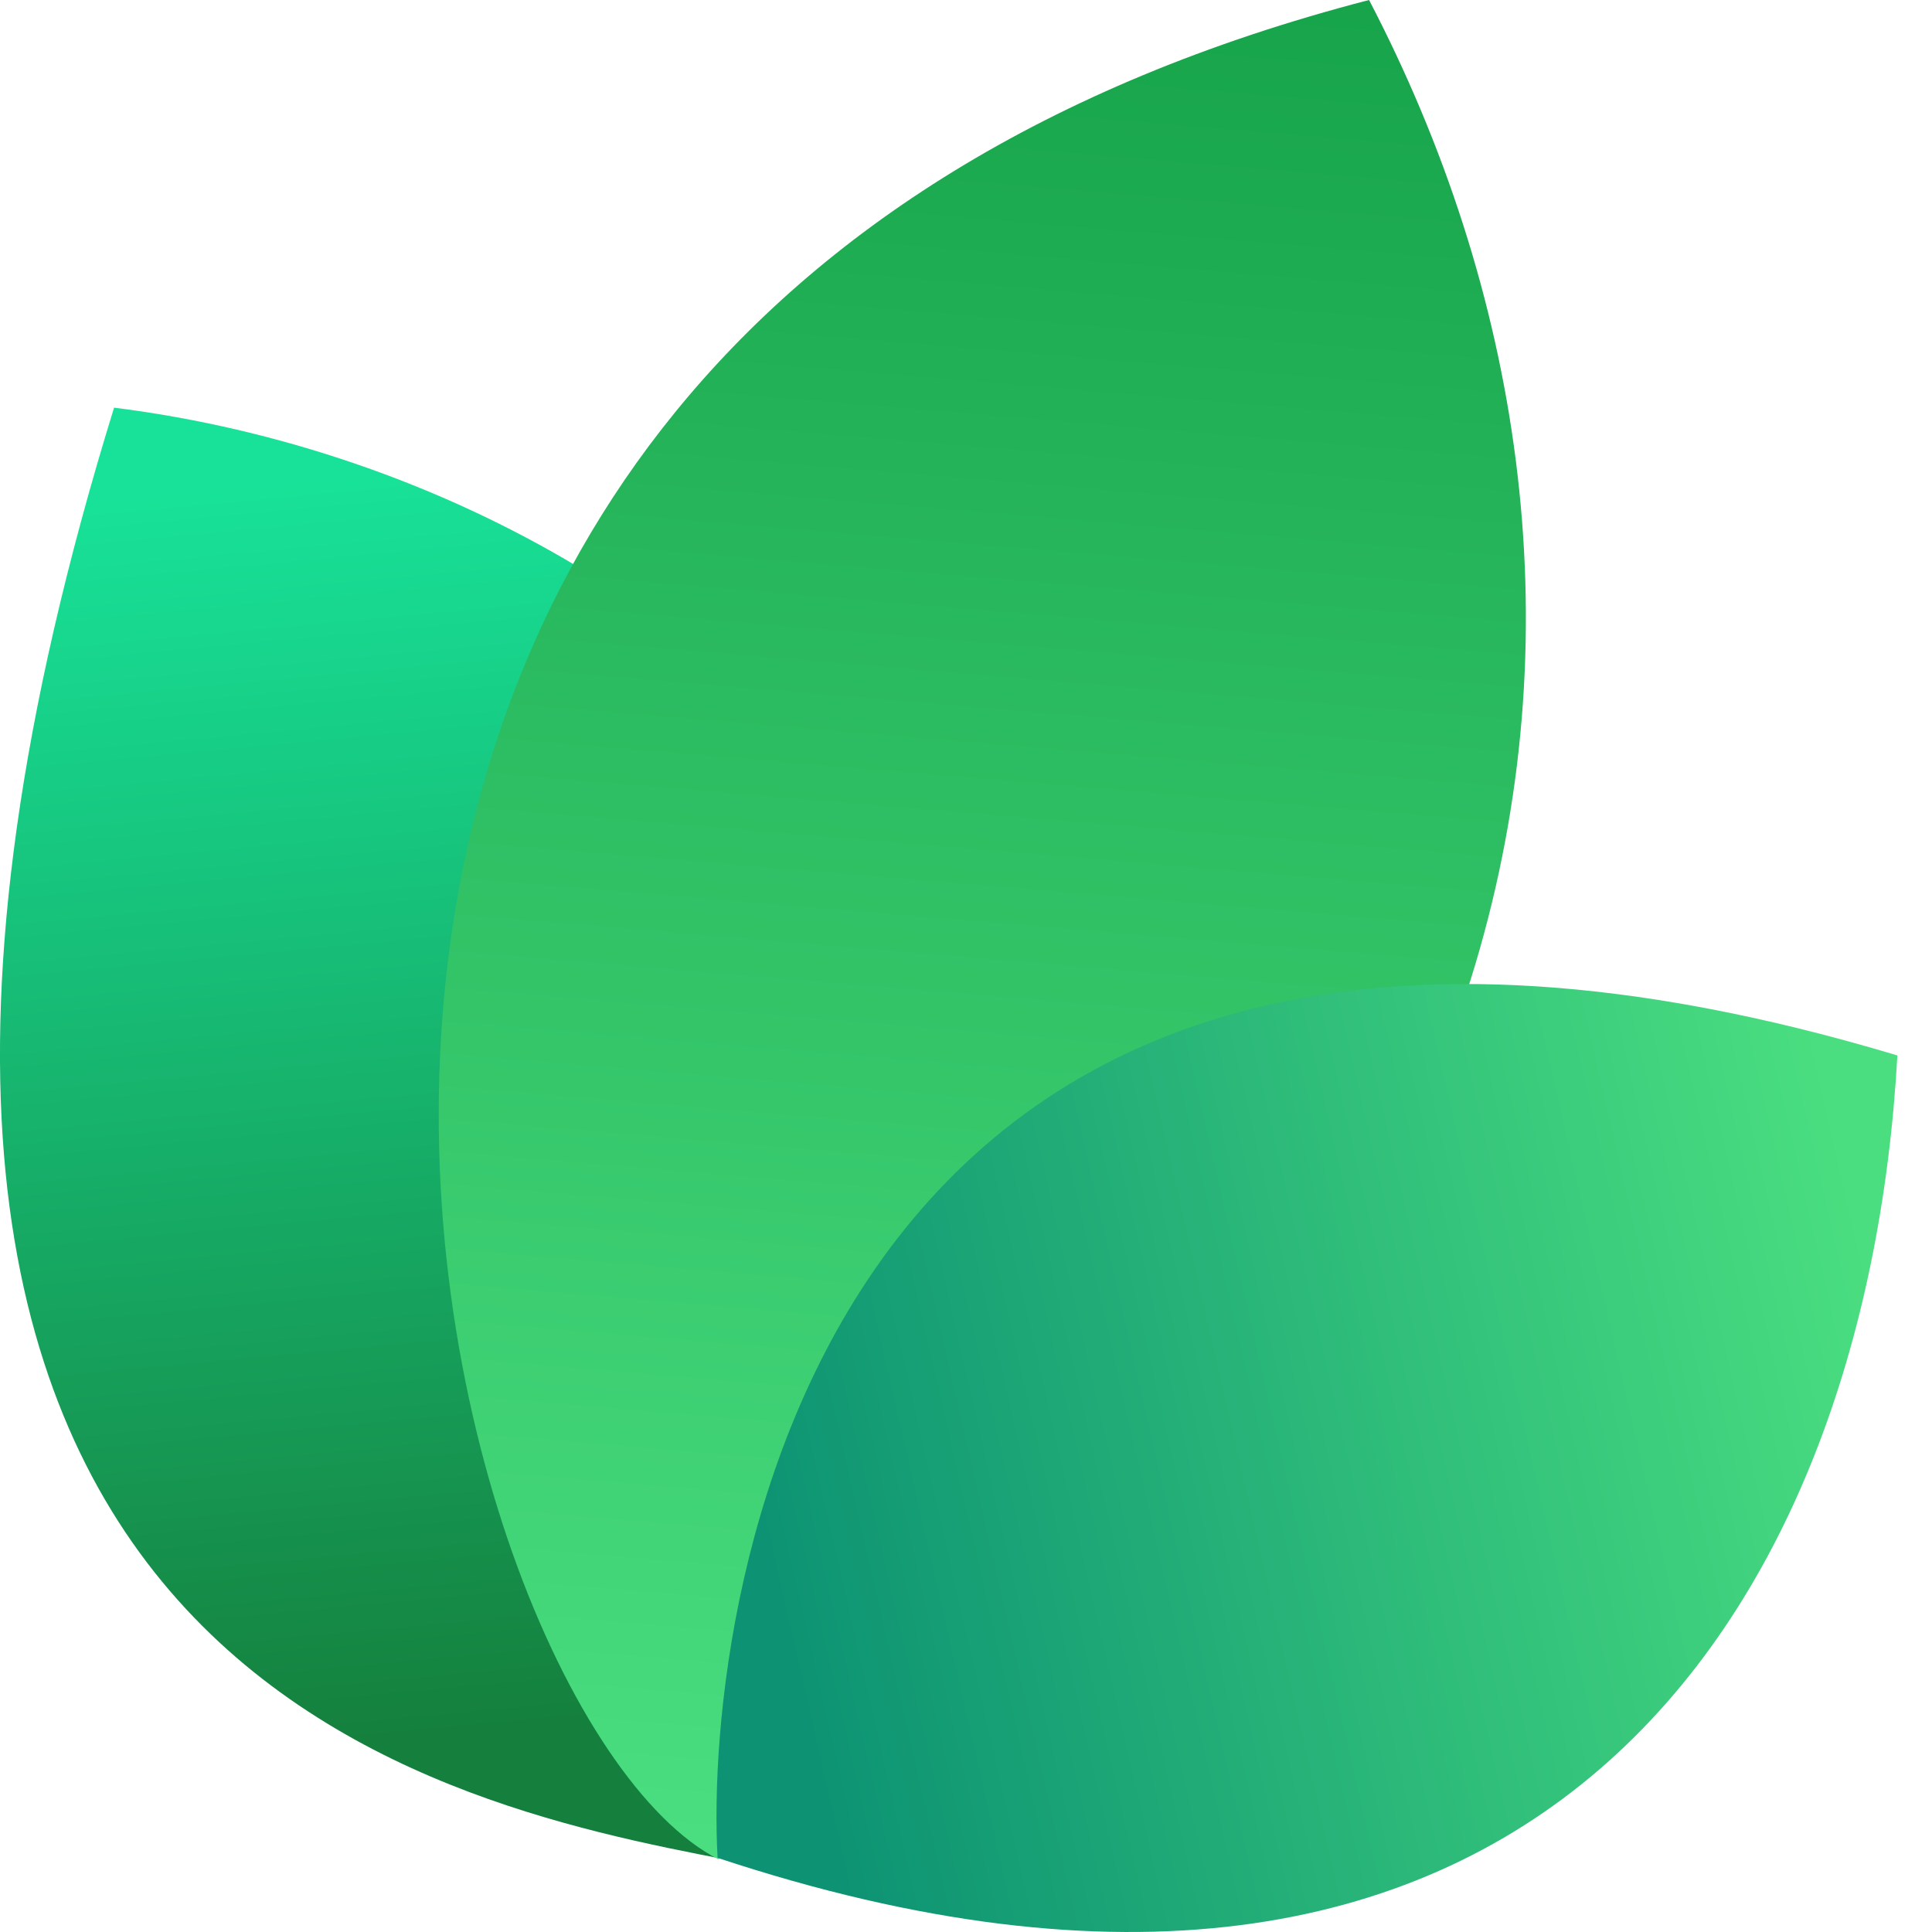
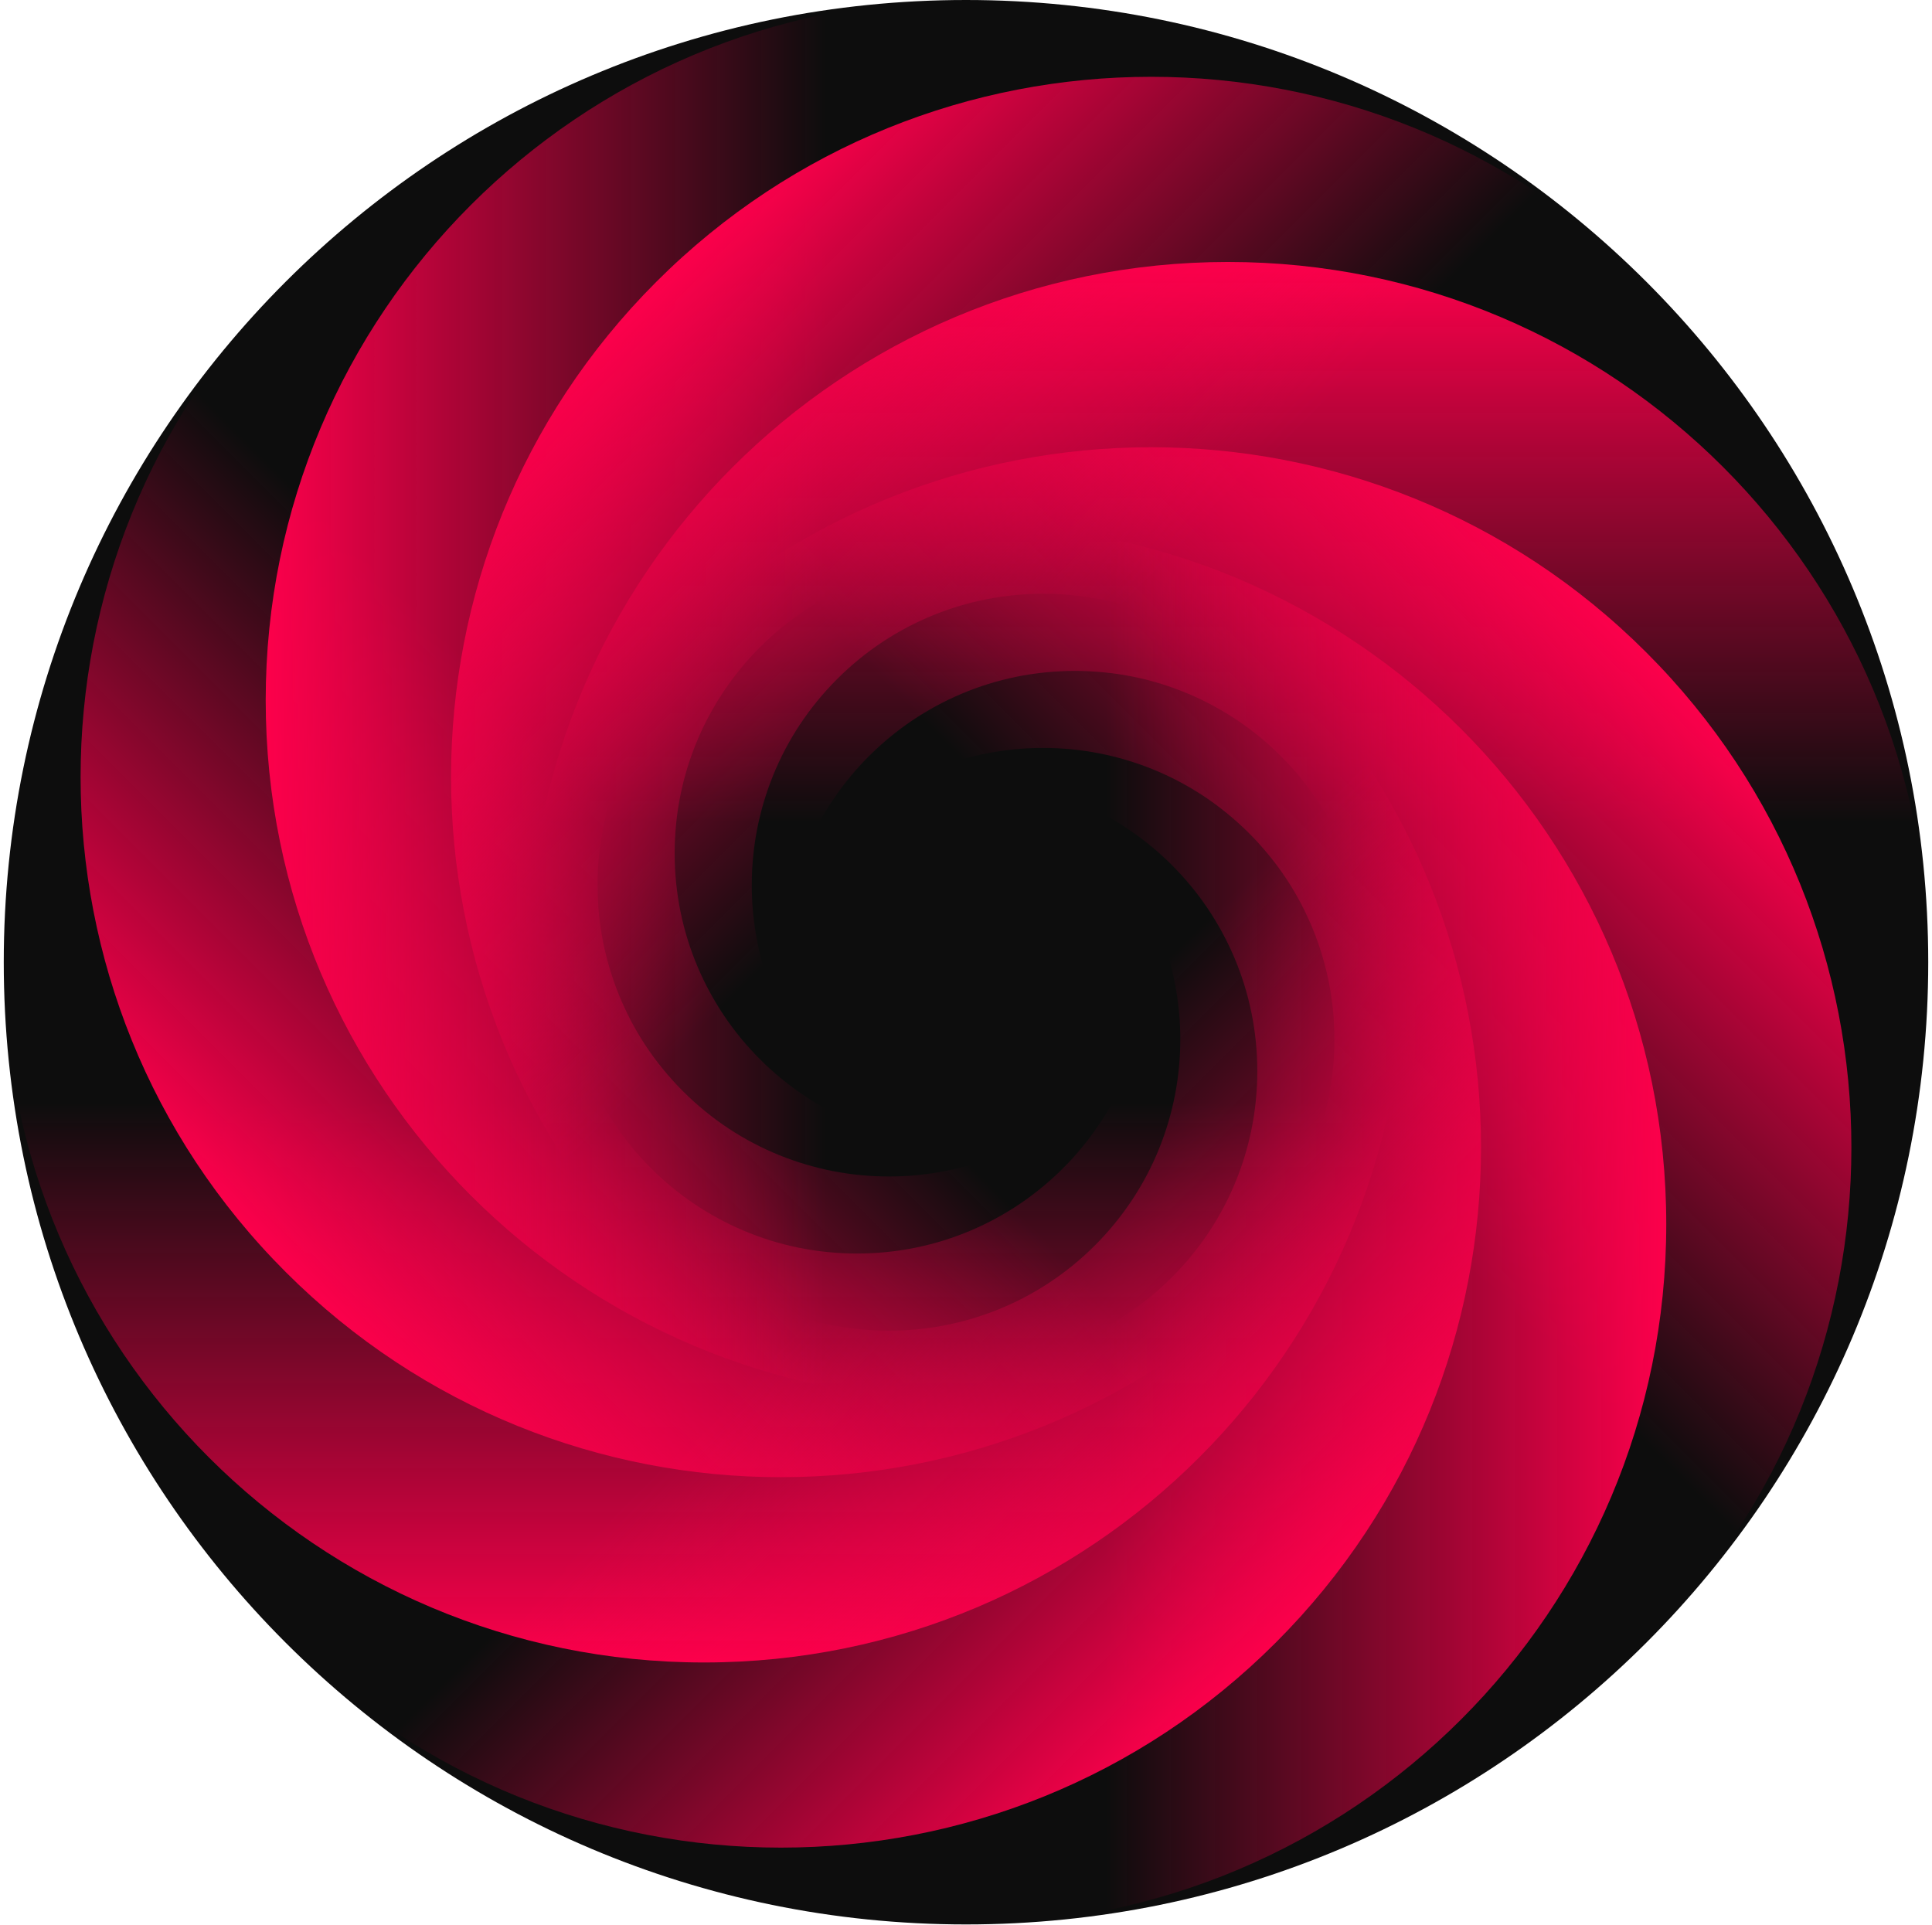
- <svg xmlns="http://www.w3.org/2000/svg" width="24" height="24" viewBox="0 0 24 24" fill="none">
-   <path d="M9.061 23.108C5.268 22.377 -3.391 20.627 1.417 5.064C9.634 6.099 16.973 14.064 9.061 23.108Z" fill="url(#paint0_linear_17557_2021)" />
-   <path d="M8.919 23.094C5.276 21.222 0.784 4.209 17.007 0C20.757 7.193 19.621 16.545 8.919 23.094Z" fill="url(#paint1_linear_17557_2021)" />
-   <path d="M8.914 23.079C8.735 19.882 10.159 9.085 23.57 13.111C23.181 20.123 18.984 26.418 8.914 23.079Z" fill="url(#paint2_linear_17557_2021)" />
+ <svg xmlns="http://www.w3.org/2000/svg" width="257" height="256" viewBox="0 0 257 256" fill="none">
+   <path d="M128.5 256C199.193 256 256.5 198.692 256.5 128C256.5 57.307 199.193 0 128.5 0C57.808 0 0.5 57.307 0.5 128C0.5 198.692 57.808 256 128.5 256Z" fill="#0D0D0D" />
+   <path d="M163.341 34.848C111.884 34.848 70.188 76.544 70.188 128C70.188 179.455 111.884 221.151 163.341 221.151C214.797 221.151 256.494 179.455 256.494 128C256.494 76.544 214.797 34.848 163.341 34.848ZM142.989 166.751C121.58 166.751 104.236 149.408 104.236 128C104.236 106.592 121.58 89.248 142.989 89.248C164.397 89.248 181.741 106.592 181.741 128C181.741 149.408 164.397 166.751 142.989 166.751Z" fill="url(#paint0_linear_5105_31473)" />
+   <path d="M93.653 221.152C145.11 221.152 186.806 179.456 186.806 128C186.806 76.544 145.11 34.848 93.653 34.848C42.197 34.848 0.5 76.544 0.5 128C0.5 179.456 42.197 221.152 93.653 221.152ZM114.005 89.248C135.414 89.248 152.758 106.592 152.758 128C152.758 149.408 135.414 166.752 114.005 166.752C92.597 166.752 75.253 149.408 75.253 128C75.253 106.592 92.597 89.248 114.005 89.248Z" fill="url(#paint1_linear_5105_31473)" />
+   <path d="M38.008 169.216C74.392 205.6 133.368 205.6 169.721 169.216C206.105 132.832 206.105 73.856 169.721 37.504C133.336 1.12 74.36 1.12 38.008 37.504C1.623 73.888 1.623 132.864 38.008 169.216ZM145.656 90.336C160.793 105.472 160.793 130.016 145.656 145.152C130.52 160.288 105.976 160.288 90.84 145.152C75.704 130.016 75.704 105.472 90.84 90.336C105.976 75.2 130.52 75.2 145.656 90.336Z" fill="url(#paint2_linear_5105_31473)" />
+   <path d="M218.99 86.782C182.606 50.398 123.629 50.398 87.277 86.782C50.924 123.166 50.892 182.142 87.277 218.494C123.661 254.846 182.638 254.878 218.99 218.494C255.374 182.11 255.374 123.134 218.99 86.782ZM111.341 165.662C96.205 150.526 96.205 125.982 111.341 110.846C126.477 95.71 151.021 95.71 166.157 110.846C181.294 125.982 181.294 150.526 166.157 165.662C151.021 180.798 126.477 180.798 111.341 165.662Z" fill="url(#paint3_linear_5105_31473)" />
+   <path d="M35.344 93.152C35.344 144.608 77.041 186.304 128.497 186.304C179.954 186.304 221.65 144.608 221.65 93.152C221.65 41.696 179.954 0 128.497 0C77.041 0 35.344 41.696 35.344 93.152ZM167.249 113.504C167.249 134.912 149.905 152.256 128.497 152.256C107.089 152.256 89.745 134.912 89.745 113.504C89.745 92.096 107.089 74.752 128.497 74.752C149.905 74.752 167.249 92.096 167.249 113.504Z" fill="url(#paint4_linear_5105_31473)" />
+   <path d="M221.65 162.848C221.65 111.392 179.954 69.696 128.497 69.696C77.041 69.696 35.344 111.392 35.344 162.848C35.344 214.304 77.041 256 128.497 256C179.954 256 221.65 214.304 221.65 162.848ZM89.745 142.496C89.745 121.088 107.089 103.744 128.497 103.744C149.905 103.744 167.249 121.088 167.249 142.496C167.249 163.904 149.905 181.248 128.497 181.248C107.089 181.248 89.745 163.904 89.745 142.496Z" fill="url(#paint5_linear_5105_31473)" />
+   <path d="M87.289 37.504C50.904 73.888 50.904 132.864 87.289 169.216C123.673 205.6 182.65 205.6 219.002 169.216C255.386 132.832 255.386 73.856 219.002 37.504C182.618 1.12 123.641 1.12 87.289 37.504ZM166.169 145.152C151.033 160.288 126.489 160.288 111.353 145.152C96.217 130.016 96.217 105.472 111.353 90.336C126.489 75.2 151.033 75.2 166.169 90.336C181.306 105.472 181.306 130.016 166.169 145.152Z" fill="url(#paint6_linear_5105_31473)" />
+   <path d="M169.721 218.494C206.105 182.11 206.105 123.134 169.721 86.782C133.336 50.398 74.36 50.398 38.008 86.782C1.623 123.166 1.623 182.142 38.008 218.494C74.392 254.878 133.368 254.878 169.721 218.494ZM90.84 110.846C105.976 95.71 130.52 95.71 145.656 110.846C160.793 125.982 160.793 150.526 145.656 165.662C130.52 180.798 105.976 180.798 90.84 165.662C75.704 150.526 75.704 125.982 90.84 110.846Z" fill="url(#paint7_linear_5105_31473)" />
  <defs>
-     <linearGradient id="paint0_linear_17557_2021" x1="3.776" y1="5.916" x2="5.232" y2="21.559" gradientUnits="userSpaceOnUse">
-       <stop stop-color="#18E299" />
-       <stop offset="1" stop-color="#15803D" />
+     <linearGradient id="paint0_linear_5105_31473" x1="163.341" y1="221.151" x2="163.341" y2="34.848" gradientUnits="userSpaceOnUse">
+       <stop offset="0.6" stop-color="#FC004B" stop-opacity="0" />
+       <stop offset="1" stop-color="#FC004B" />
    </linearGradient>
-     <linearGradient id="paint1_linear_17557_2021" x1="12.171" y1="-0.718" x2="10.19" y2="22.983" gradientUnits="userSpaceOnUse">
-       <stop stop-color="#16A34A" />
-       <stop offset="1" stop-color="#4ADE80" />
+     <linearGradient id="paint1_linear_5105_31473" x1="93.653" y1="34.848" x2="93.653" y2="221.152" gradientUnits="userSpaceOnUse">
+       <stop offset="0.6" stop-color="#FC004B" stop-opacity="0" />
+       <stop offset="1" stop-color="#FC004B" />
    </linearGradient>
-     <linearGradient id="paint2_linear_17557_2021" x1="23.133" y1="15.353" x2="9.338" y2="18.52" gradientUnits="userSpaceOnUse">
-       <stop stop-color="#4ADE80" />
-       <stop offset="1" stop-color="#0D9373" />
+     <linearGradient id="paint2_linear_5105_31473" x1="169.735" y1="37.52" x2="38.021" y2="169.235" gradientUnits="userSpaceOnUse">
+       <stop offset="0.6" stop-color="#FC004B" stop-opacity="0" />
+       <stop offset="1" stop-color="#FC004B" />
+     </linearGradient>
+     <linearGradient id="paint3_linear_5105_31473" x1="87.298" y1="218.527" x2="219.035" y2="86.789" gradientUnits="userSpaceOnUse">
+       <stop offset="0.6" stop-color="#FC004B" stop-opacity="0" />
+       <stop offset="1" stop-color="#FC004B" />
+     </linearGradient>
+     <linearGradient id="paint4_linear_5105_31473" x1="221.618" y1="93.152" x2="35.344" y2="93.152" gradientUnits="userSpaceOnUse">
+       <stop offset="0.6" stop-color="#FC004B" stop-opacity="0" />
+       <stop offset="1" stop-color="#FC004B" />
+     </linearGradient>
+     <linearGradient id="paint5_linear_5105_31473" x1="35.344" y1="162.88" x2="221.65" y2="162.88" gradientUnits="userSpaceOnUse">
+       <stop offset="0.6" stop-color="#FC004B" stop-opacity="0" />
+       <stop offset="1" stop-color="#FC004B" />
+     </linearGradient>
+     <linearGradient id="paint6_linear_5105_31473" x1="219.028" y1="169.221" x2="87.291" y2="37.483" gradientUnits="userSpaceOnUse">
+       <stop offset="0.6" stop-color="#FC004B" stop-opacity="0" />
+       <stop offset="1" stop-color="#FC004B" />
+     </linearGradient>
+     <linearGradient id="paint7_linear_5105_31473" x1="37.994" y1="86.772" x2="169.731" y2="218.51" gradientUnits="userSpaceOnUse">
+       <stop offset="0.6" stop-color="#FC004B" stop-opacity="0" />
+       <stop offset="1" stop-color="#FC004B" />
    </linearGradient>
  </defs>
</svg>
